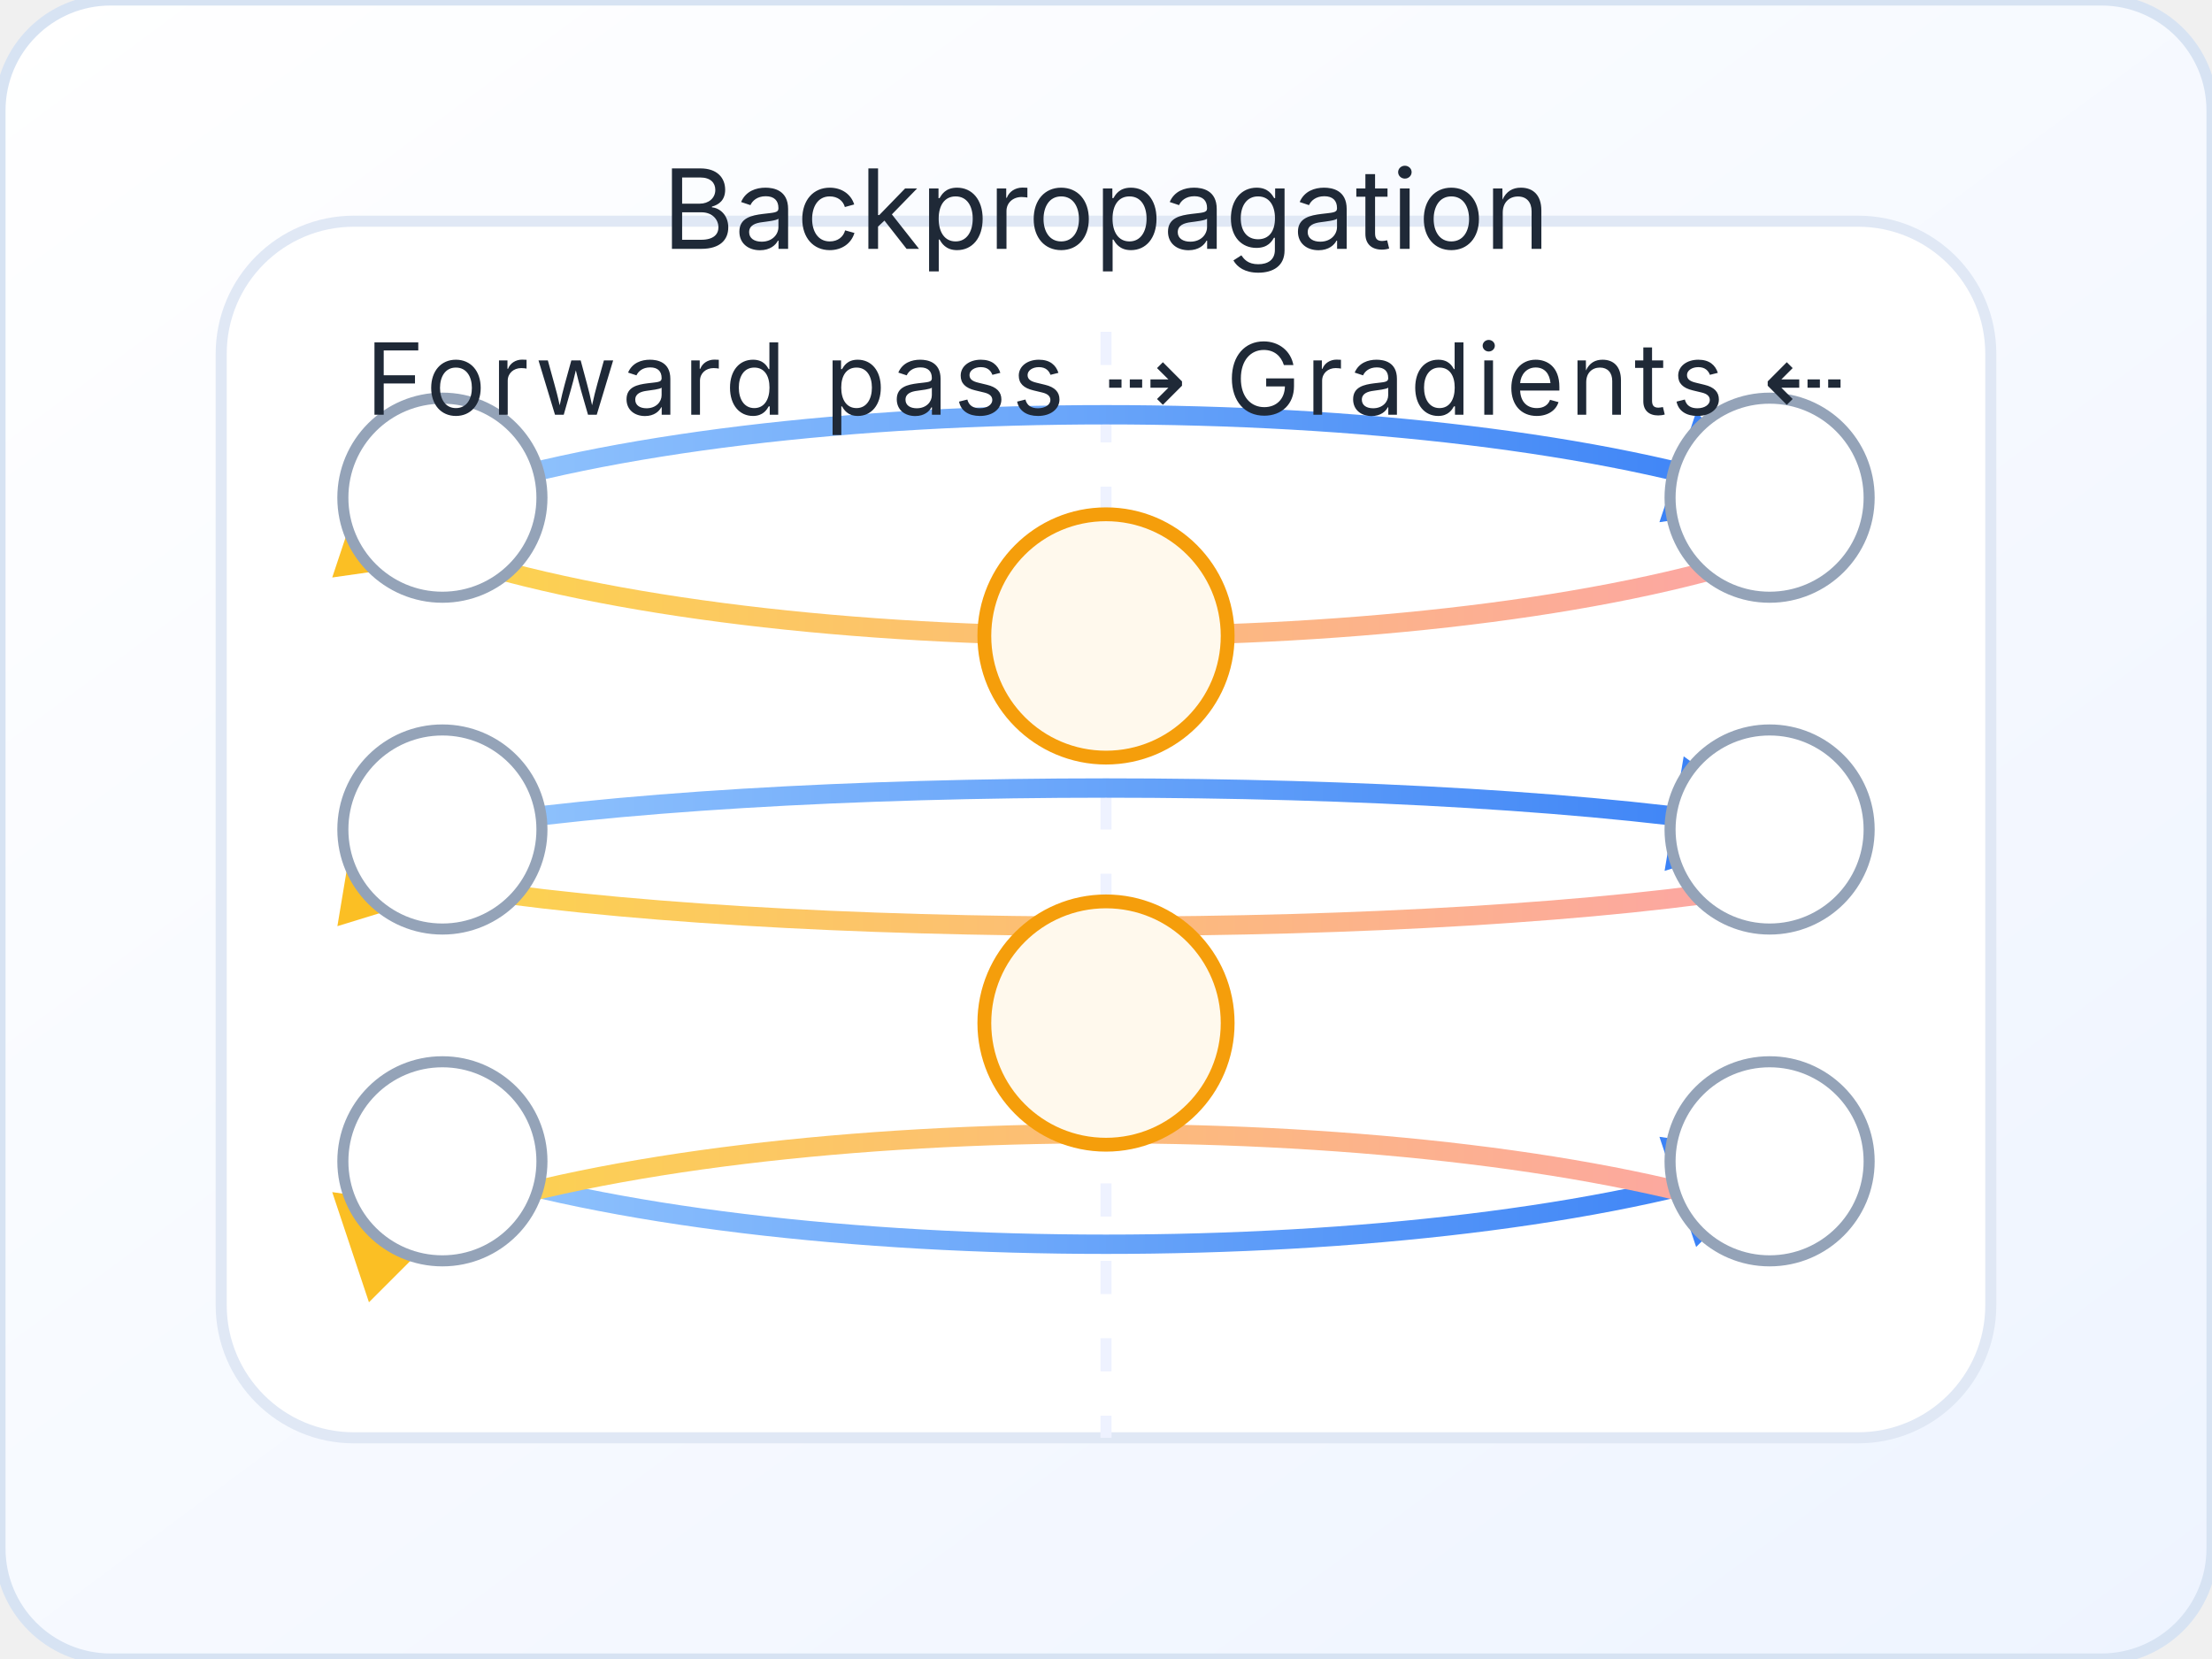
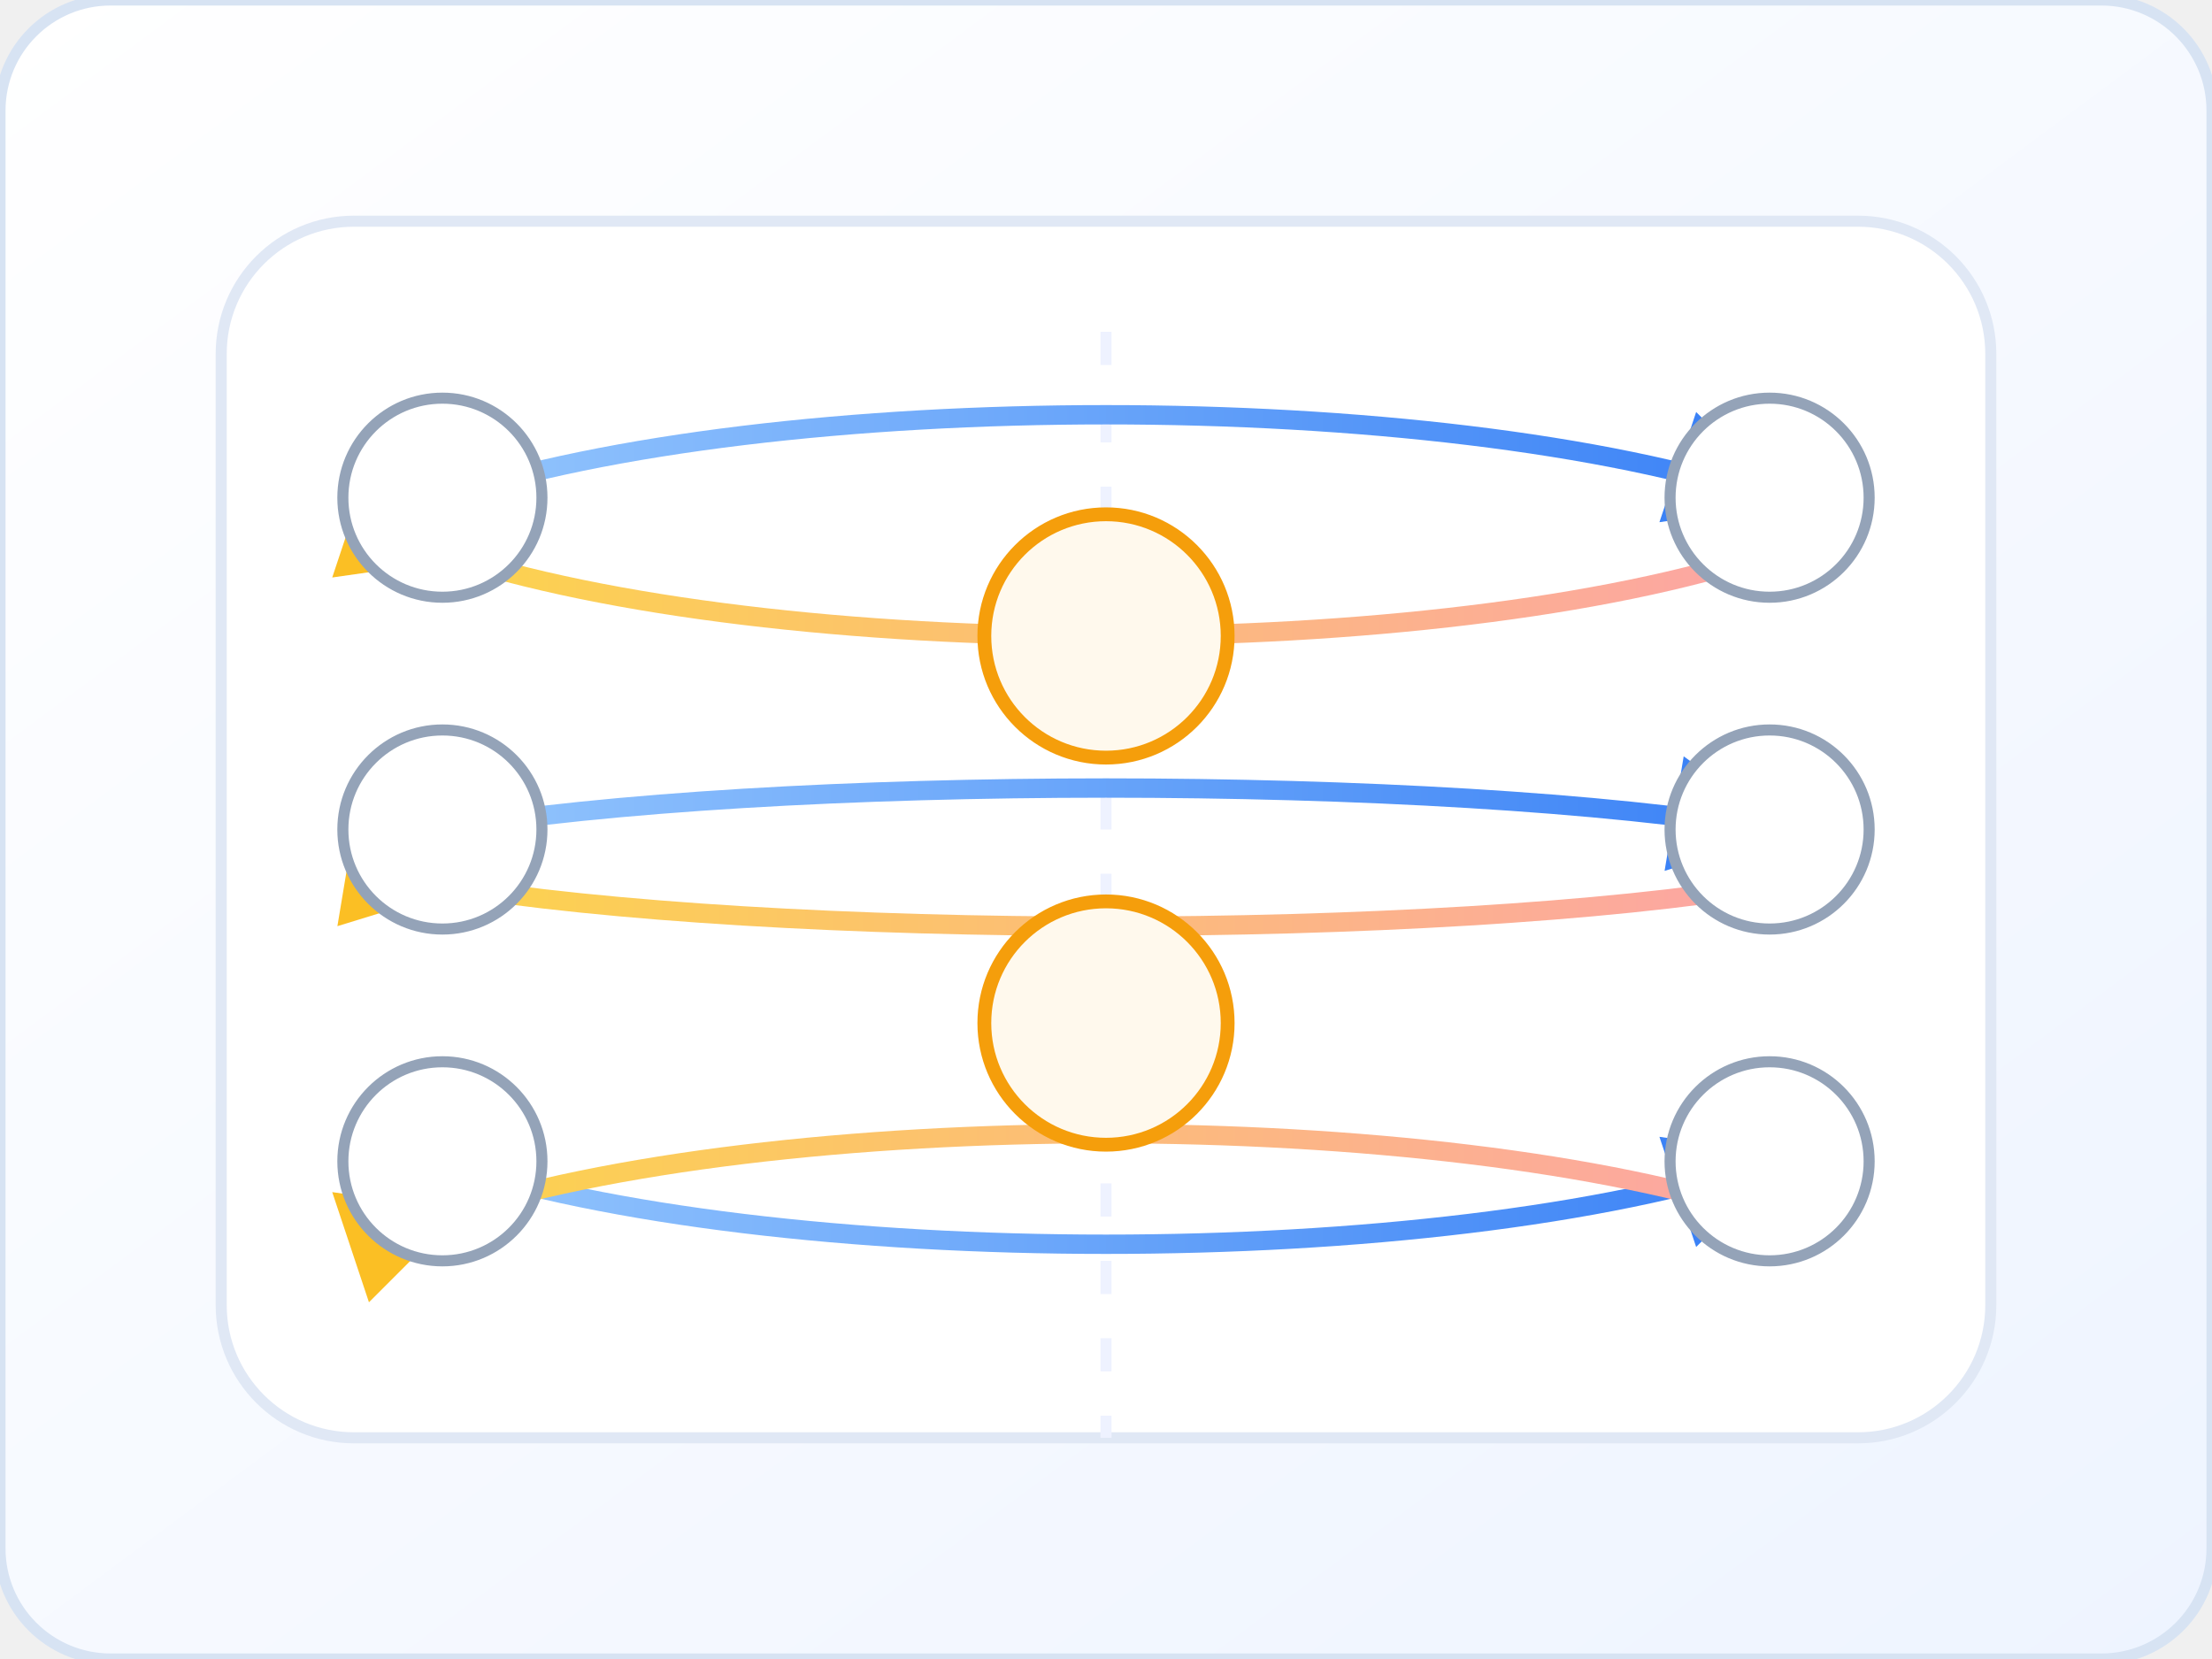
<svg xmlns="http://www.w3.org/2000/svg" viewBox="0 0 400 300">
  <defs>
    <linearGradient id="bpBg" x1="0%" y1="0%" x2="100%" y2="100%">
      <stop offset="0%" stop-color="#ffffff" />
      <stop offset="100%" stop-color="#eef4ff" />
    </linearGradient>
    <linearGradient id="forward" x1="0%" y1="0%" x2="100%" y2="0%">
      <stop offset="0%" stop-color="#93c5fd" />
      <stop offset="100%" stop-color="#3b82f6" />
    </linearGradient>
    <linearGradient id="backward" x1="100%" y1="0%" x2="0%" y2="0%">
      <stop offset="0%" stop-color="#fca5a5" />
      <stop offset="100%" stop-color="#fcd34d" />
    </linearGradient>
    <marker id="arrowHead" markerWidth="6" markerHeight="6" refX="5" refY="3" orient="auto" markerUnits="strokeWidth">
      <polygon points="0 0, 6 3, 0 6" fill="#3b82f6" />
    </marker>
    <marker id="arrowHeadBack" markerWidth="6" markerHeight="6" refX="1" refY="3" orient="auto" markerUnits="strokeWidth">
      <polygon points="6 0, 0 3, 6 6" fill="#fbbf24" />
    </marker>
  </defs>
  <rect width="400" height="300" fill="url(#bpBg)" rx="20" stroke="#d7e3f3" stroke-width="2" />
  <rect x="40" y="40" width="320" height="220" rx="24" fill="#ffffff" stroke="#e0e8f5" stroke-width="2" />
  <line x1="200" y1="60" x2="200" y2="260" stroke="#eef2ff" stroke-width="2" stroke-dasharray="6 8" />
  <g fill="none" stroke="url(#forward)" stroke-width="3.5" stroke-linecap="round" marker-end="url(#arrowHead)">
    <path d="M80 90 C 140 70, 260 70, 320 90" />
    <path d="M80 150 C 140 140, 260 140, 320 150" />
    <path d="M80 210 C 140 230, 260 230, 320 210" />
  </g>
  <g fill="none" stroke="url(#backward)" stroke-width="3.5" stroke-linecap="round" marker-end="url(#arrowHeadBack)">
    <path d="M320 100 C 260 120, 140 120, 80 100" />
    <path d="M320 160 C 260 170, 140 170, 80 160" />
    <path d="M320 220 C 260 200, 140 200, 80 220" />
  </g>
  <g fill="#ffffff" stroke="#94a3b8" stroke-width="2">
    <circle cx="80" cy="90" r="18" />
    <circle cx="80" cy="150" r="18" />
    <circle cx="80" cy="210" r="18" />
    <circle cx="320" cy="90" r="18" />
    <circle cx="320" cy="150" r="18" />
    <circle cx="320" cy="210" r="18" />
  </g>
  <g fill="#fff9ed" stroke="#f59e0b" stroke-width="2.5">
    <circle cx="200" cy="115" r="22" />
    <circle cx="200" cy="185" r="22" />
  </g>
-   <text x="200" y="75" fill="#1f2937" font-family="'Inter', 'Helvetica', sans-serif" font-size="18" text-anchor="middle" letter-spacing="1">
-     Forward pass ⇢   Gradients ⇠
-   </text>
-   <text x="200" y="45" fill="#1f2937" font-family="'Inter', 'Helvetica', sans-serif" font-size="20" text-anchor="middle">
-     Backpropagation
-   </text>
</svg>
